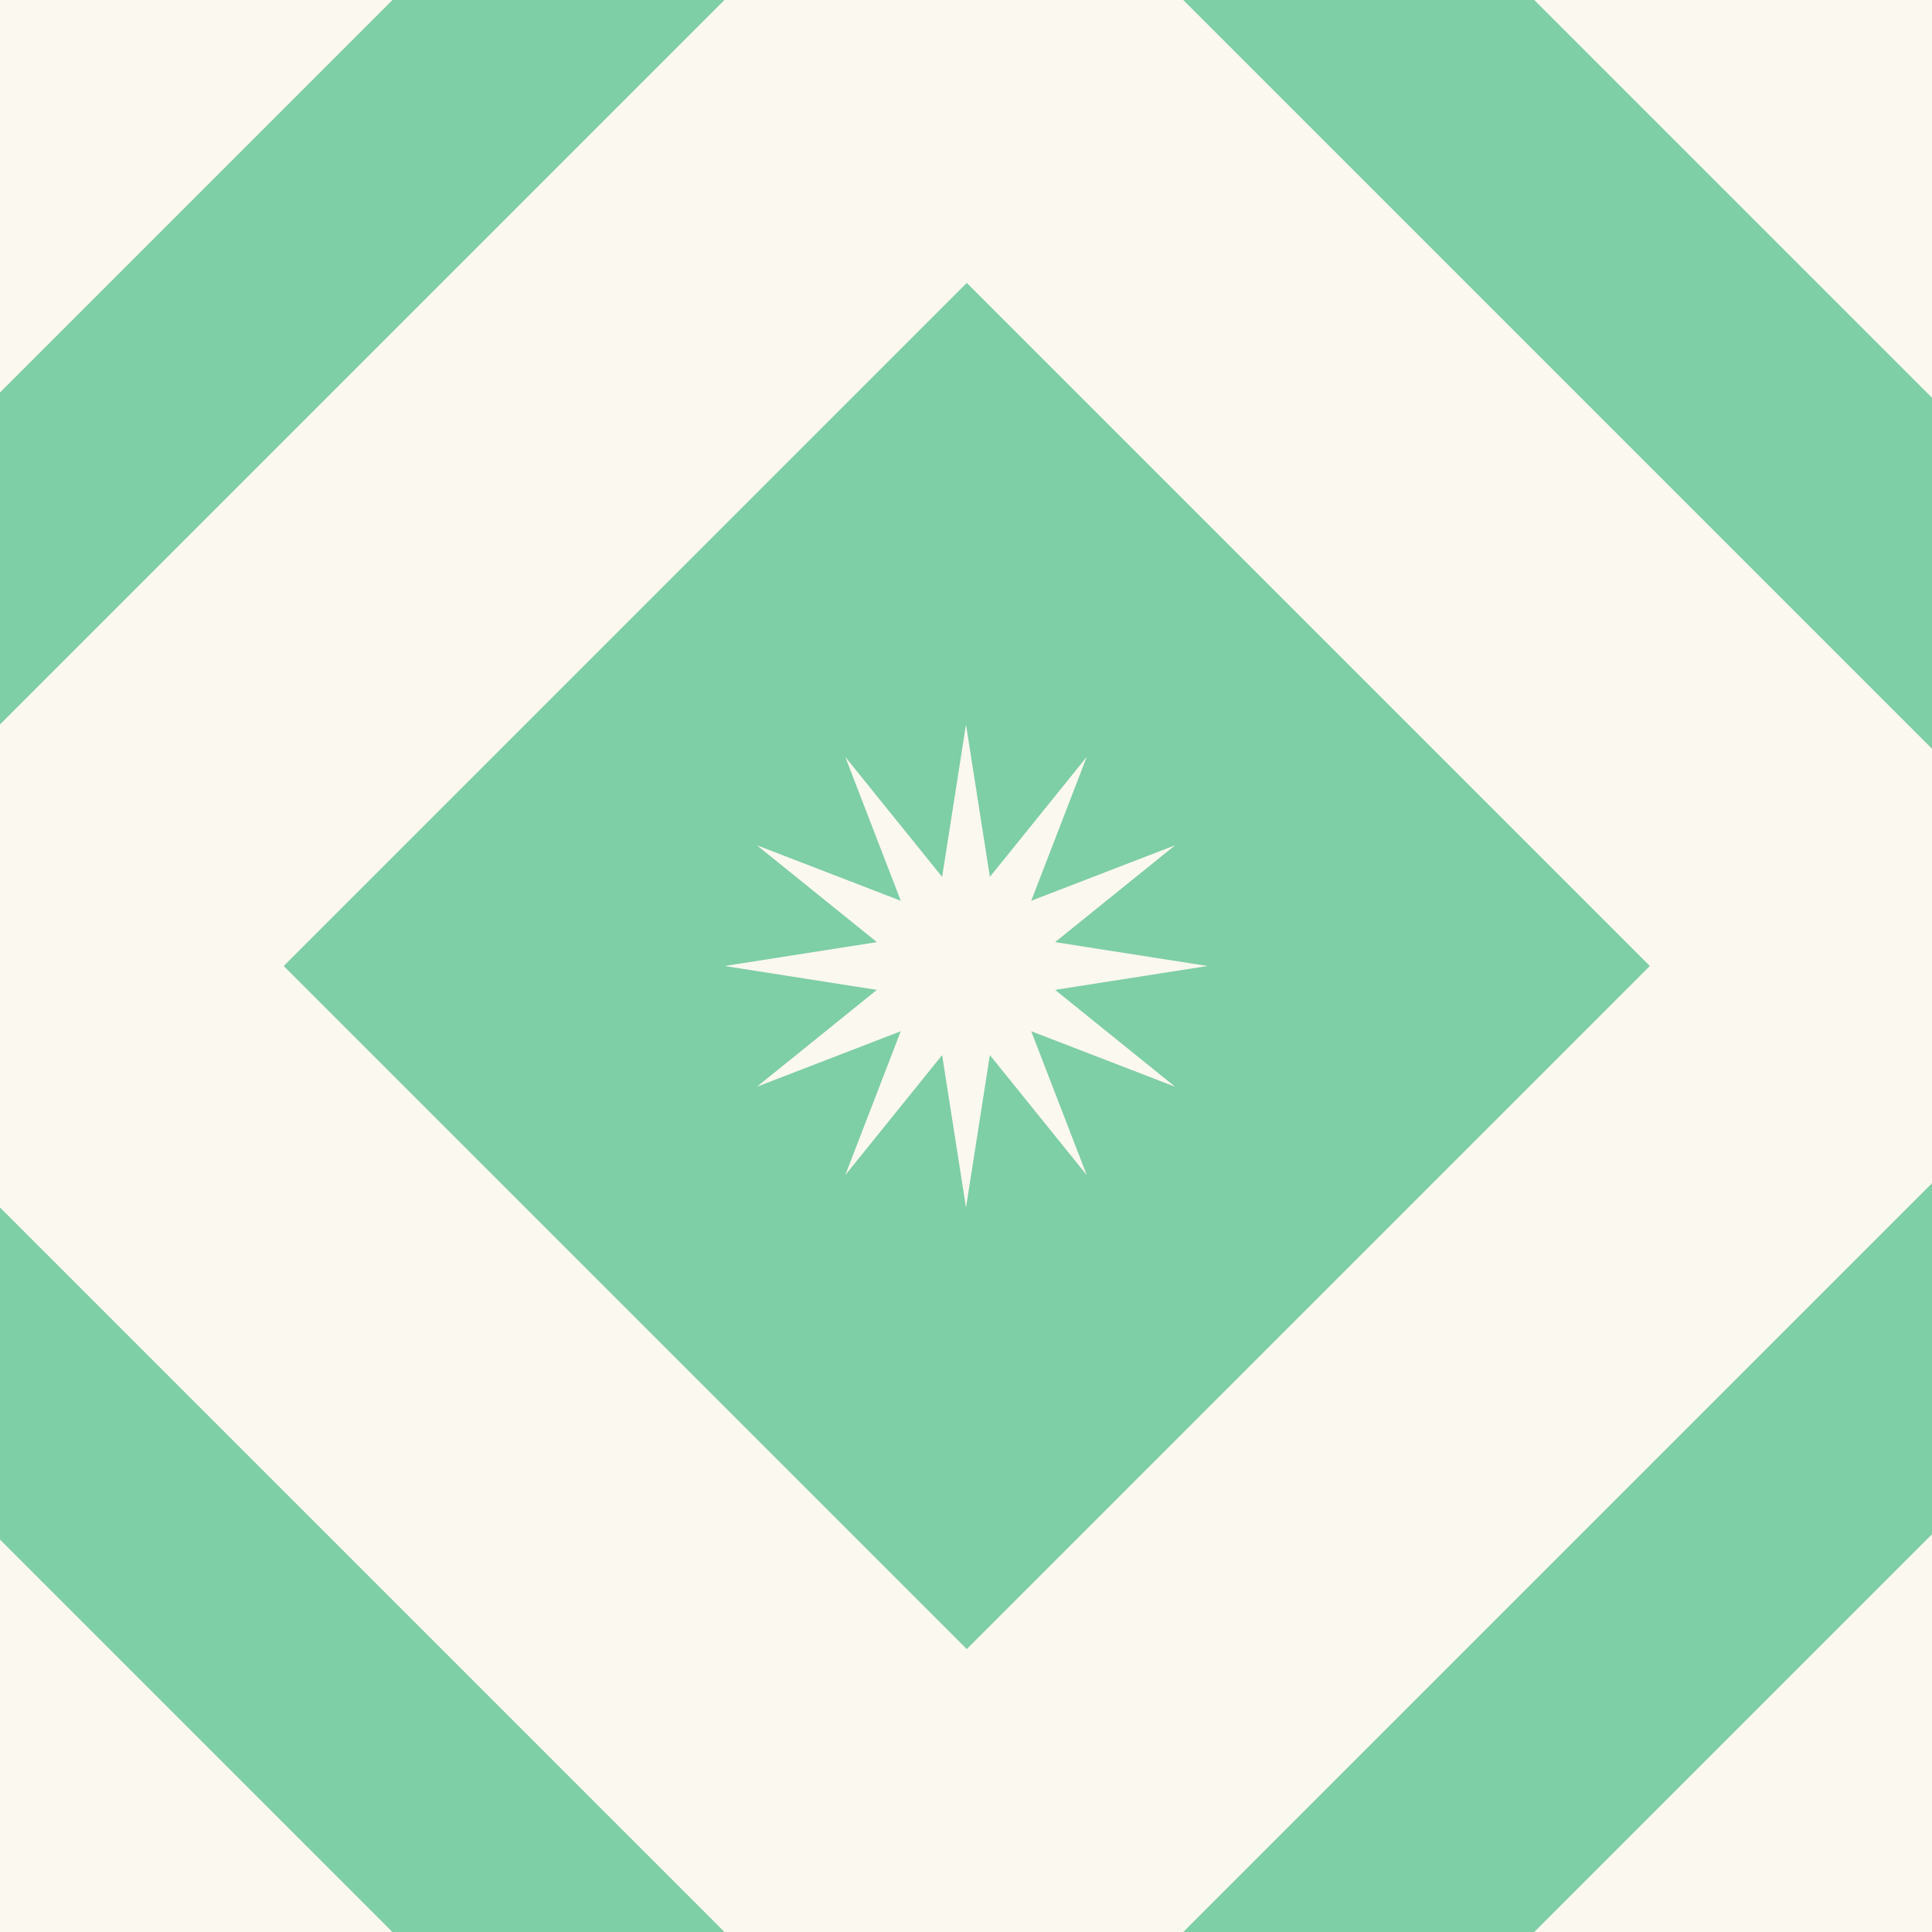
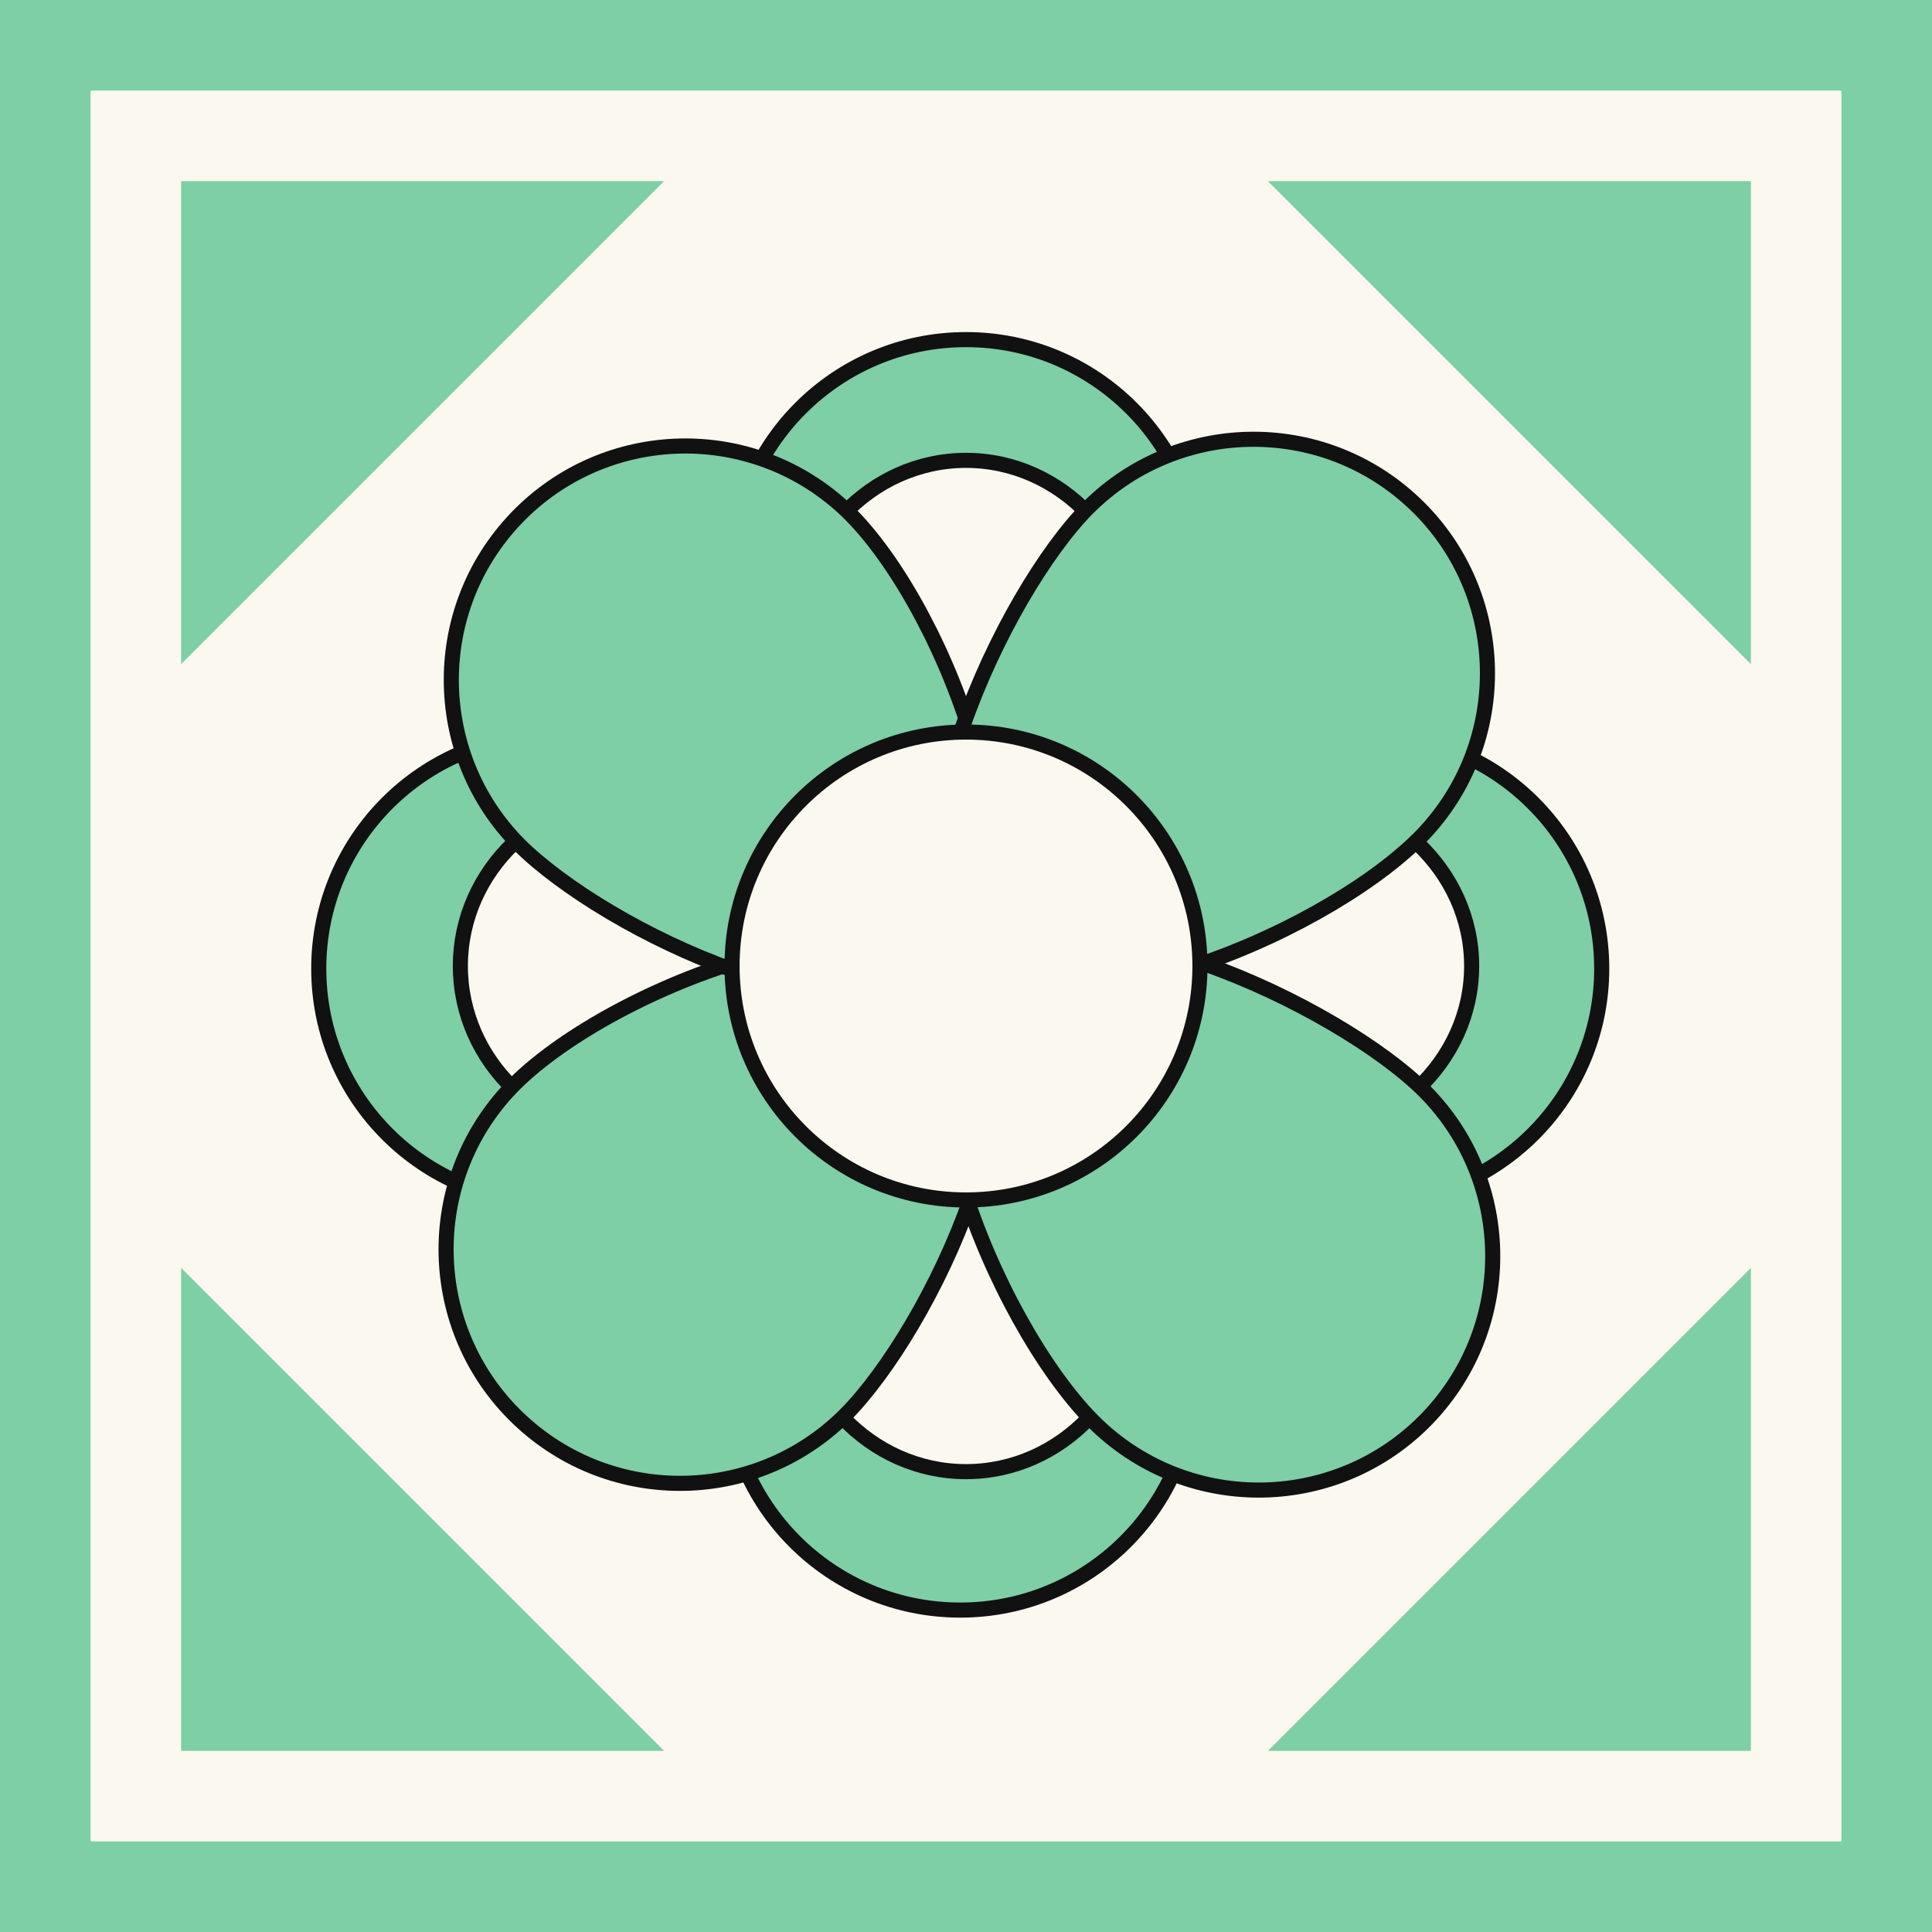
<svg xmlns="http://www.w3.org/2000/svg" width="64" height="64" viewBox="0 0 64 64" fill="none">
-   <g clip-path="url(#clip0_222_3474)">
-     <rect width="64" height="64" fill="#FBF8EF" />
-     <rect width="72" height="72" transform="translate(-19 32) rotate(-45)" fill="#7ECEA6" />
-     <rect width="56" height="56" transform="translate(-8 32) rotate(-45)" fill="#FBF8EF" />
-     <rect width="32" height="32" transform="translate(9.39844 32) rotate(-45)" fill="#7ECEA6" />
-     <path d="M32 24L32.791 29.048L36 25.072L34.161 29.839L38.928 28L34.952 31.209L40 32L34.952 32.791L38.928 36L34.161 34.161L36 38.928L32.791 34.952L32 40L31.209 34.952L28 38.928L29.839 34.161L25.072 36L29.048 32.791L24 32L29.048 31.209L25.072 28L29.839 29.839L28 25.072L31.209 29.048L32 24Z" fill="#FBF8EF" />
-   </g>
-   <defs>
-     <clipPath id="clip0_222_3474">
-       <rect width="64" height="64" fill="white" />
-     </clipPath>
-   </defs>
+   <rect width="64" height="64" fill="#7ECEA6" />
+   <rect width="58" height="58" transform="matrix(0 -1 1 0 3 61)" fill="#FBF8EF" />
+   <path d="M58 42V58H42L58 42Z" fill="#7ECEA6" />
+   <path d="M42 6H58V22L42 6Z" fill="#7ECEA6" />
+   <path d="M22 6H6V22L22 6Z" fill="#7ECEA6" />
+   <path d="M22 58H6V42L22 58Z" fill="#7ECEA6" />
+   <path d="M32.191 32.164C31.174 32.164 30.169 31.645 29.218 30.756C28.27 29.869 27.399 28.632 26.659 27.246C25.177 24.469 24.25 21.157 24.25 19C24.25 14.72 27.72 11.25 32 11.25C36.28 11.25 39.75 14.72 39.75 19C39.75 21.162 38.916 24.477 37.529 27.252C36.837 28.637 36.014 29.874 35.101 30.76C34.188 31.647 33.207 32.164 32.191 32.164Z" fill="#7ECEA6" stroke="#111111" stroke-width="0.5" />
+   <path d="M32.144 31.75C31.408 31.75 30.669 31.353 29.962 30.652C29.256 29.953 28.606 28.976 28.052 27.878C26.943 25.679 26.25 23.055 26.25 21.351C26.25 17.968 28.838 15.25 32 15.25C35.162 15.25 37.75 17.968 37.75 21.351C37.75 23.06 37.126 25.686 36.088 27.884C35.57 28.982 34.956 29.957 34.277 30.655C33.597 31.354 32.878 31.75 32.144 31.75Z" fill="#FBF8EF" stroke="#111111" stroke-width="0.5" />
+   <path d="M10.559 32.086C10.559 27.806 14.028 24.336 18.309 24.336C20.468 24.336 23.853 25.217 26.699 26.653C28.119 27.369 29.391 28.216 30.303 29.147C31.218 30.08 31.75 31.073 31.75 32.086C31.75 33.1 31.218 34.093 30.303 35.025C29.391 35.956 28.119 36.803 26.699 37.52C23.853 38.955 20.468 39.836 18.309 39.836C14.028 39.836 10.559 36.366 10.559 32.086Z" fill="#7ECEA6" stroke="#111111" stroke-width="0.5" />
+   <path d="M15.25 32C15.25 28.835 17.935 26.25 21.27 26.25C22.954 26.25 25.599 26.908 27.825 27.983C28.936 28.519 29.926 29.151 30.636 29.843C31.347 30.538 31.75 31.267 31.75 32C31.75 32.733 31.347 33.462 30.636 34.157C29.926 34.849 28.936 35.481 27.825 36.017C25.599 37.092 22.954 37.75 21.27 37.75C17.935 37.75 15.25 35.165 15.25 32Z" fill="#FBF8EF" stroke="#111111" stroke-width="0.5" />
+   <path d="M32.25 32.086C32.25 31.069 32.762 30.075 33.64 29.144C34.517 28.214 35.741 27.367 37.113 26.651C39.862 25.217 43.15 24.336 45.309 24.336C49.589 24.336 53.059 27.806 53.059 32.086C53.059 36.367 49.589 39.836 45.309 39.836C43.15 39.836 39.862 38.956 37.113 37.522C35.741 36.806 34.517 35.959 33.64 35.029C32.762 34.097 32.25 33.104 32.25 32.086Z" fill="#7ECEA6" stroke="#111111" stroke-width="0.5" />
+   <path d="M32.25 32C32.25 31.265 32.644 30.535 33.34 29.842C34.034 29.15 35.005 28.518 36.097 27.982C38.286 26.908 40.902 26.25 42.618 26.25C46.019 26.25 48.75 28.839 48.75 32C48.75 35.161 46.019 37.75 42.618 37.75C40.902 37.75 38.286 37.092 36.097 36.018C35.005 35.482 34.034 34.85 33.34 34.158C32.644 33.465 32.25 32.736 32.25 32Z" fill="#FBF8EF" stroke="#111111" stroke-width="0.5" />
+   <path d="M31.809 53.336C27.528 53.336 24.059 49.867 24.059 45.586C24.059 43.429 24.986 40.073 26.469 37.253C27.209 35.845 28.08 34.586 29.029 33.683C29.979 32.777 30.985 32.25 32 32.25C33.014 32.25 33.995 32.776 34.908 33.679C35.821 34.581 36.644 35.839 37.337 37.247C38.724 40.065 39.559 43.424 39.559 45.586C39.559 49.867 36.089 53.336 31.809 53.336Z" fill="#7ECEA6" stroke="#111111" stroke-width="0.5" />
+   <path d="M32 48.75C28.836 48.75 26.25 46.053 26.25 42.7C26.25 41.009 26.943 38.373 28.053 36.157C28.607 35.051 29.257 34.065 29.962 33.359C30.671 32.651 31.409 32.25 32.144 32.25C32.877 32.25 33.596 32.65 34.276 33.356C34.955 34.06 35.57 35.045 36.088 36.151C37.126 38.366 37.75 41.005 37.75 42.7C37.75 46.053 35.164 48.75 32 48.75Z" fill="#FBF8EF" stroke="#111111" stroke-width="0.5" />
+   <path d="M17.307 47.116C14.143 44.233 13.916 39.331 16.799 36.168C18.247 34.578 21.232 32.853 24.274 31.898C25.791 31.421 27.305 31.141 28.633 31.16C29.964 31.179 31.078 31.498 31.832 32.185C32.582 32.868 32.94 33.885 32.99 35.115C33.04 36.346 32.78 37.763 32.322 39.204C31.406 42.088 29.716 45.005 28.255 46.608C25.372 49.772 20.471 49.999 17.307 47.116Z" fill="#7ECEA6" stroke="#111111" stroke-width="0.5" />
+   <path d="M16.972 17.304C19.855 14.14 24.757 13.913 27.921 16.796C29.509 18.244 31.212 21.229 32.146 24.27C32.612 25.788 32.881 27.303 32.854 28.631C32.826 29.963 32.502 31.078 31.815 31.832C31.131 32.582 30.119 32.94 28.898 32.99C27.677 33.04 26.27 32.779 24.841 32.321C21.979 31.404 19.083 29.713 17.48 28.252C14.316 25.369 14.089 20.467 16.972 17.304Z" fill="#7ECEA6" stroke="#111111" stroke-width="0.5" />
+   <path d="M32.168 31.815C31.42 31.133 31.064 30.098 31.018 28.837C30.972 27.577 31.239 26.12 31.704 24.64C32.634 21.676 34.337 18.683 35.796 17.081C38.679 13.918 43.581 13.69 46.745 16.573C49.908 19.456 50.135 24.358 47.252 27.522C45.802 29.113 42.801 30.916 39.747 31.949C38.223 32.464 36.702 32.782 35.37 32.791C34.034 32.801 32.92 32.5 32.168 31.815Z" fill="#7ECEA6" stroke="#111111" stroke-width="0.5" />
+   <path d="M32.185 32.168C32.866 31.421 33.9 31.069 35.161 31.031C36.421 30.994 37.878 31.271 39.359 31.746C42.322 32.698 45.317 34.422 46.919 35.882C50.082 38.765 50.31 43.667 47.427 46.831C44.544 49.994 39.642 50.222 36.478 47.339C34.887 45.889 33.084 42.867 32.051 39.791C31.536 38.256 31.218 36.724 31.209 35.383C31.199 34.039 31.5 32.919 32.185 32.168Z" fill="#7ECEA6" stroke="#111111" stroke-width="0.5" />
+   <path d="M32 39.75C27.72 39.75 24.25 36.28 24.25 32C24.25 27.72 27.72 24.25 32 24.25C36.28 24.25 39.75 27.72 39.75 32C39.75 36.28 36.28 39.75 32 39.75Z" fill="#FBF8EF" stroke="#111111" stroke-width="0.5" />
</svg>
